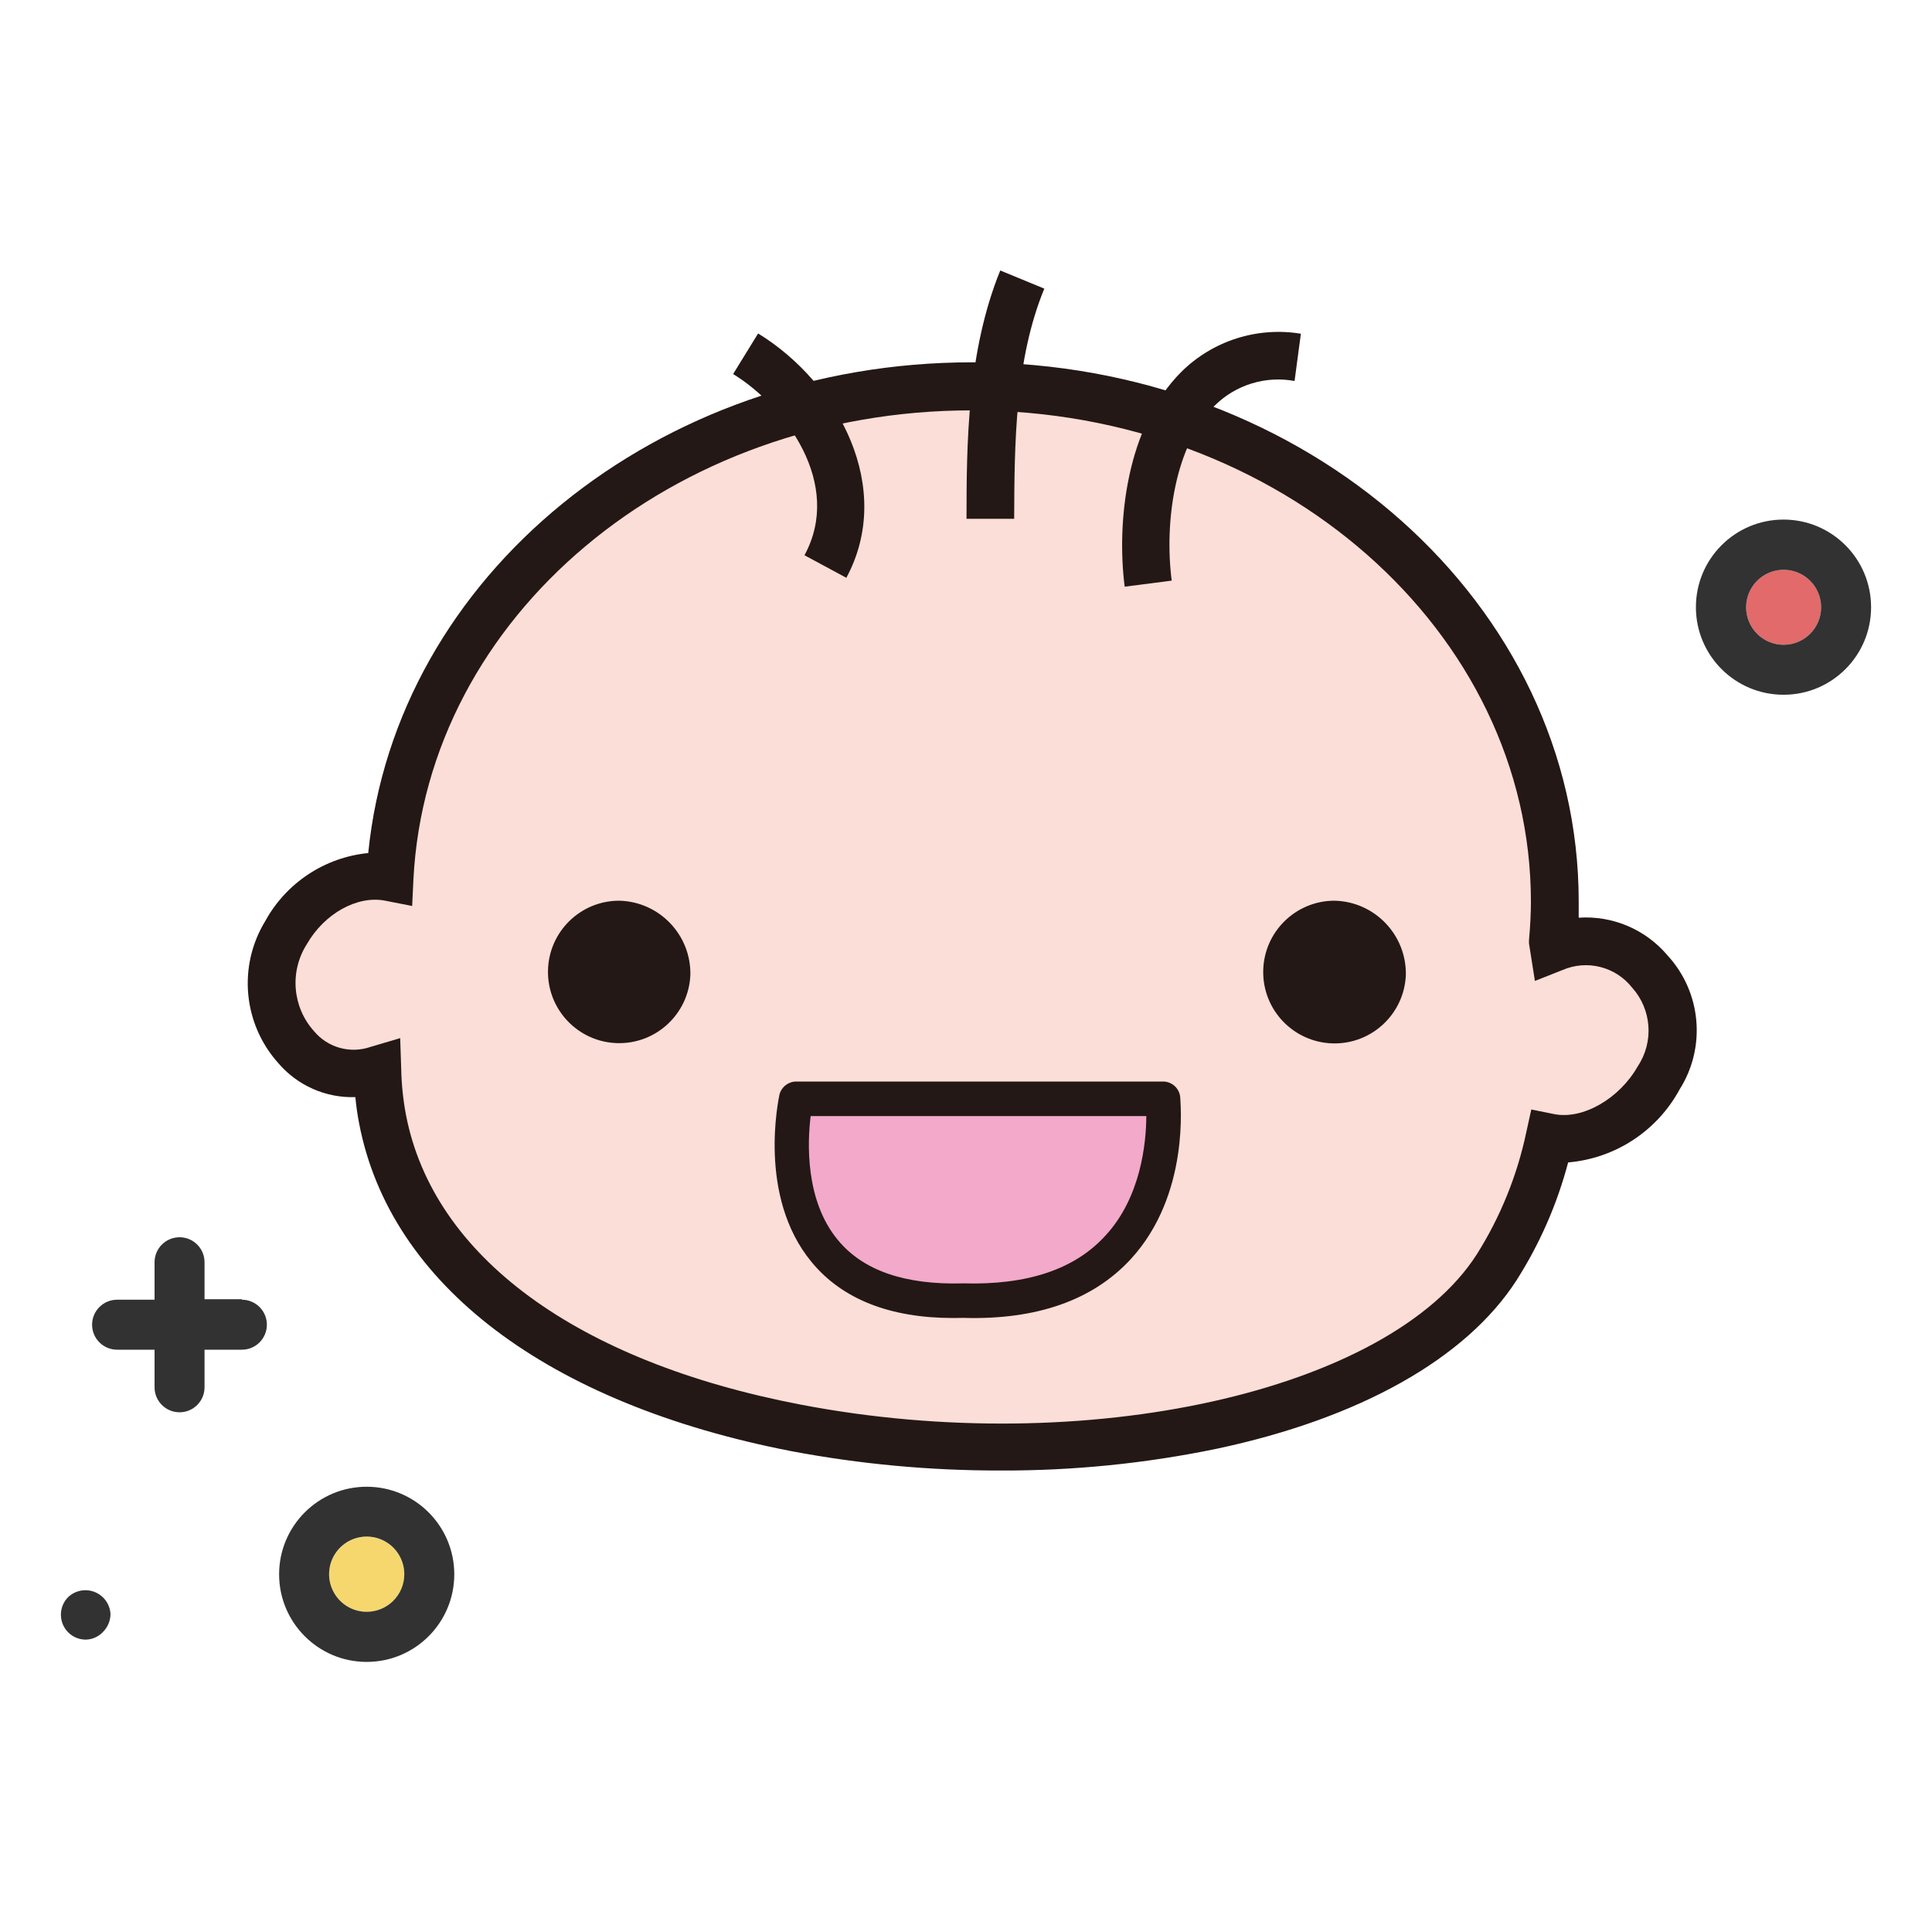
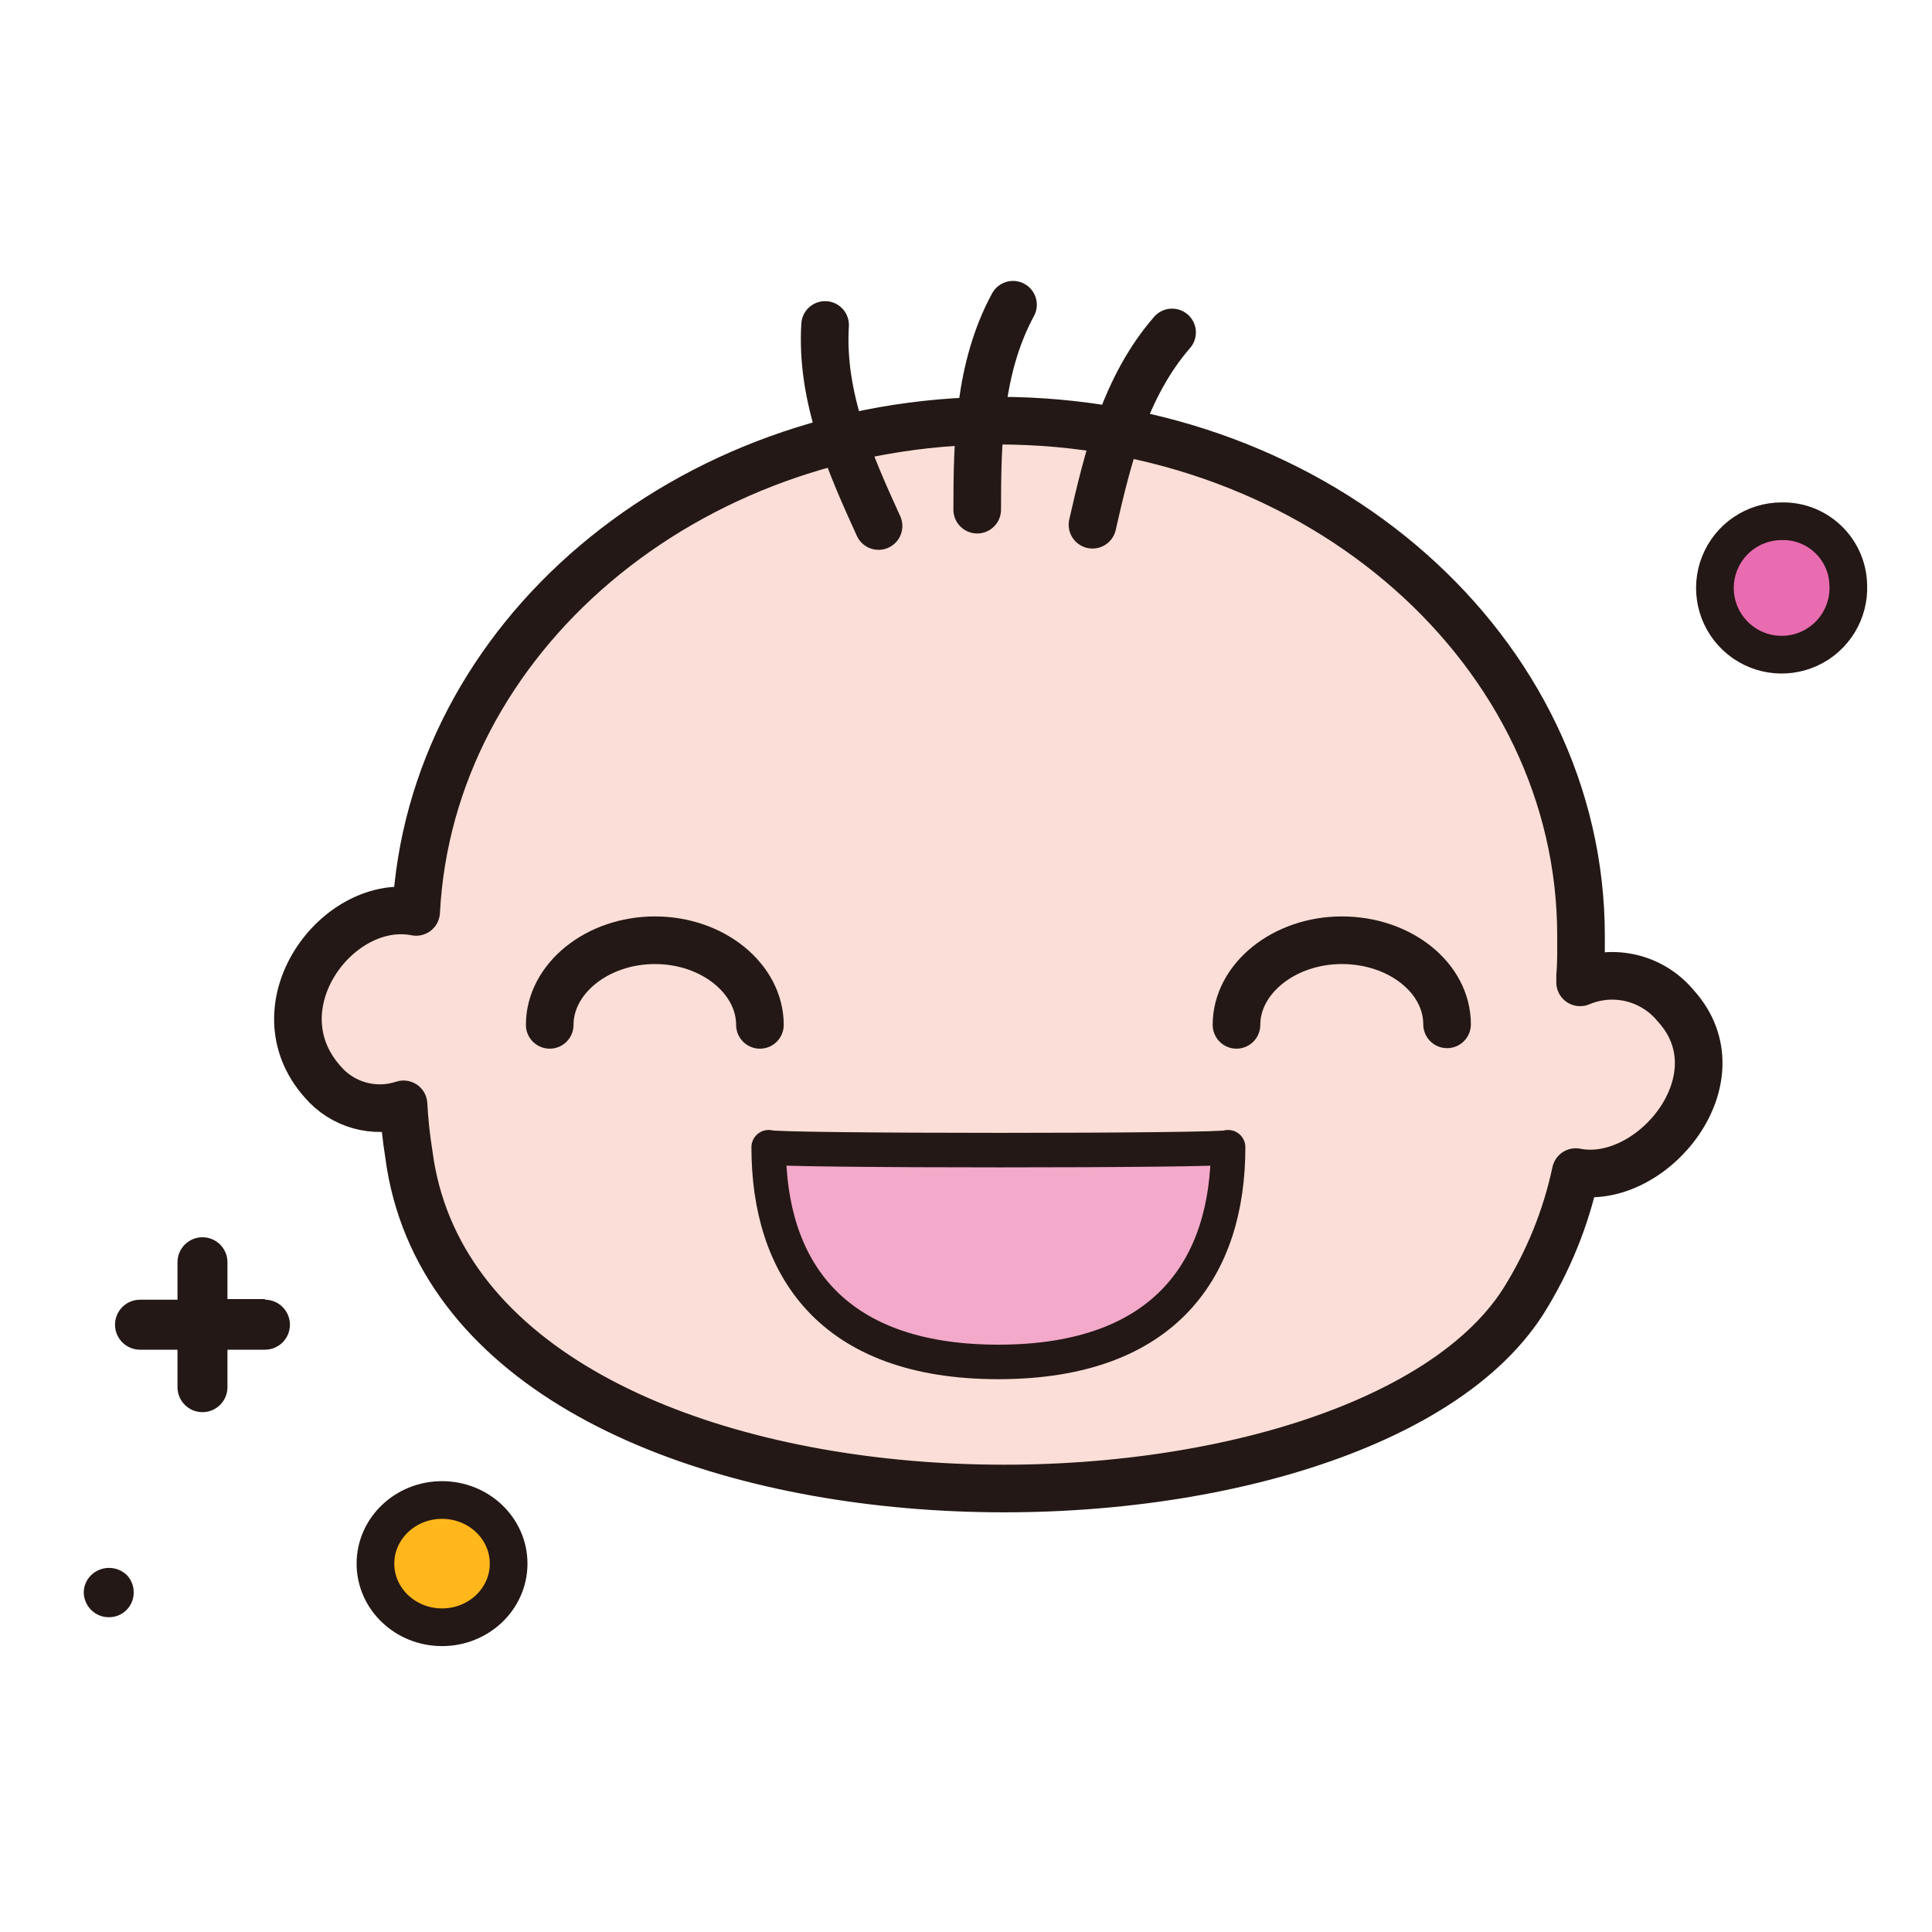
<svg xmlns="http://www.w3.org/2000/svg" id="圖層_1" data-name="圖層 1" viewBox="0 0 150 150">
-   <path d="M128.07,75.41a6.4,6.4,0,0,0-7.43-1.83c0-.14,0-.28-.07-.41.09-1.06.15-2.12.15-3.19,0-22.09-20.25-40-45.25-40C51.19,30,31.38,46.89,30.28,68.12c-6.1-1.21-12.45,7.35-7.27,13.17a5.83,5.83,0,0,0,6.29,1.76,24.39,24.39,0,0,0,.41,3.86c5.92,30.61,73,32.49,86.5,11.48A30.9,30.9,0,0,0,120.3,88.3C126.19,89.48,133.19,81.05,128.07,75.41Z" style="fill:#fbded7" />
-   <path d="M77.65,114.17a86.71,86.71,0,0,1-16.2-1.5C42.55,109,30.31,99.78,27.89,87.26c-.13-.66-.23-1.35-.3-2.08a7.54,7.54,0,0,1-6-2.66,9.27,9.27,0,0,1-1-11,10.27,10.27,0,0,1,8-5.29C30.74,44.7,51,28.13,75.47,28.13c26,0,47.1,18.77,47.1,41.85,0,.41,0,.83,0,1.27a8.29,8.29,0,0,1,6.89,2.92h0a8.59,8.59,0,0,1,.94,10.42,10.89,10.89,0,0,1-8.65,5.66,32.41,32.41,0,0,1-4,9.14c-3.91,6.08-12.17,10.73-23.28,13.09A81.3,81.3,0,0,1,77.65,114.17ZM31.07,80.6,31.15,83a21.54,21.54,0,0,0,.37,3.56c2.12,11,13.28,19.16,30.63,22.49,22.11,4.25,45.66-1,52.5-11.65a29,29,0,0,0,3.85-9.49l.39-1.77,1.78.36c2.21.44,5.06-1.19,6.49-3.72a5,5,0,0,0-.45-6.11,4.57,4.57,0,0,0-5.39-1.36l-2.15.85-.46-2.92,0-.23c.1-1.12.15-2.11.15-3,0-21-19.47-38.15-43.41-38.15-23.25,0-42.29,16-43.35,36.38L32,70.34l-2.09-.41c-2.17-.43-4.73,1-6.09,3.38a5.6,5.6,0,0,0,.56,6.75,4,4,0,0,0,4.39,1.22Z" style="fill:#231815" />
-   <path d="M28.48,119.31a2.92,2.92,0,1,0,2.91,2.91A2.92,2.92,0,0,0,28.48,119.31Z" style="fill:#f5d76e" />
-   <path d="M5.29,124a1.94,1.94,0,0,0,0,2.73,1.92,1.92,0,0,0,1.38.57A1.89,1.89,0,0,0,8,126.7a2,2,0,0,0,.58-1.37A1.95,1.95,0,0,0,5.29,124Z" style="fill:#323232" />
-   <path d="M18.78,100.87h-2.9V98A1.94,1.94,0,0,0,12,98v2.91H9.09a1.94,1.94,0,0,0,0,3.88H12v2.92a1.94,1.94,0,0,0,3.88,0v-2.92h2.9a1.94,1.94,0,0,0,0-3.88Z" style="fill:#323232" />
-   <path d="M28.48,115.43a6.8,6.8,0,1,0,6.79,6.79A6.8,6.8,0,0,0,28.48,115.43Zm0,9.71a2.92,2.92,0,1,1,2.91-2.92A2.92,2.92,0,0,1,28.48,125.14Z" style="fill:#323232" />
-   <path d="M138.48,50.06a2.91,2.91,0,1,1,2.91-2.91A2.91,2.91,0,0,1,138.48,50.06Z" style="fill:#e26a6a" />
-   <path d="M138.48,53.94a6.8,6.8,0,1,1,6.79-6.79A6.79,6.79,0,0,1,138.48,53.94Zm0-9.7a2.91,2.91,0,1,0,2.91,2.91A2.91,2.91,0,0,0,138.48,44.24Z" style="fill:#323232" />
-   <path d="M109.15,75.71a5.54,5.54,0,1,1-5.54-5.78,5.67,5.67,0,0,1,5.54,5.78" style="fill:#231815" />
-   <path d="M53.6,75.7a5.53,5.53,0,1,1-5.53-5.77A5.66,5.66,0,0,1,53.6,75.7" style="fill:#231815" />
-   <path d="M65.71,44.86l-3.25-1.75c3-5.53-1.45-11.56-5.54-14.07l1.94-3.15C65.16,29.76,69.45,37.92,65.71,44.86Z" style="fill:#231815" />
-   <path d="M78.74,40.28l-3.7,0c0-5.82.06-13,2.62-19.28l3.42,1.41C78.8,27.94,78.76,34.5,78.74,40.28Z" style="fill:#231815" />
-   <path d="M87.32,45.55c-.64-5,.13-12.43,4.41-16.69A10.72,10.72,0,0,1,101,25.91l-.49,3.67a7,7,0,0,0-6.19,1.9c-3.12,3.1-3.93,9.07-3.35,13.6Z" style="fill:#231815" />
-   <path d="M61.8,85.31H90.3S92.13,101.49,74.82,101C58.13,101.49,61.8,85.31,61.8,85.31Z" style="fill:#f3a9c9" />
-   <path d="M74,102.33c-4.9,0-8.62-1.46-11-4.36-4.2-5.09-2.55-12.63-2.48-13a1.35,1.35,0,0,1,1.31-1H90.3a1.34,1.34,0,0,1,1.33,1.19c0,.31.8,7.56-3.84,12.6-2.94,3.19-7.32,4.73-13,4.56Zm.8-2.69q7.44.21,11-3.68c2.8-3,3.19-7.27,3.2-9.31H62.94c-.25,2-.45,6.54,2.11,9.62C67,98.65,70.28,99.77,74.78,99.64Z" style="fill:#231815" />
+   <path d="M130.11,78.1a6.39,6.39,0,0,0-7.43-1.83c0-.14,0-.39,0-.53.09-1,.07-2,.07-3.08,0-22.09-20.26-40-45.25-40-24.28,0-44.09,16.92-45.19,38.14-6.1-1.2-12.45,7.35-7.27,13.18a5.84,5.84,0,0,0,6.29,1.76,36.87,36.87,0,0,0,.41,3.85c4.19,32.31,73,32.49,86.5,11.49A31,31,0,0,0,122.34,91C128.23,92.17,135.23,83.73,130.11,78.1Z" style="fill:#fbded7;stroke:#231815;stroke-linecap:round;stroke-linejoin:round;stroke-width:3.697px" />
+   <path d="M7.08,122.29a1.9,1.9,0,0,0-.58,1.36A2,2,0,0,0,7.08,125a1.92,1.92,0,0,0,1.36.56,1.91,1.91,0,0,0,1.94-1.94,1.92,1.92,0,0,0-.56-1.36A2,2,0,0,0,7.08,122.29Z" style="fill:#231815" />
+   <path d="M20.57,100.86H17.66V98a1.94,1.94,0,1,0-3.88,0v2.91H10.87a1.94,1.94,0,0,0,0,3.88h2.91v2.91a1.94,1.94,0,0,0,3.88,0v-2.91h2.91a1.94,1.94,0,0,0,0-3.88Z" style="fill:#231815" />
+   <path d="M75.87,39.57c0-5.29.12-11,2.78-15.91" style="fill:none;stroke:#231815;stroke-linecap:round;stroke-linejoin:round;stroke-width:3.697px" />
+   <path d="M68.21,40.84C66,36,63.72,30.83,64.06,25.23" style="fill:none;stroke:#231815;stroke-linecap:round;stroke-linejoin:round;stroke-width:3.697px" />
+   <path d="M84.82,40.74C86,35.57,87.32,30.05,91,25.81" style="fill:none;stroke:#231815;stroke-linecap:round;stroke-linejoin:round;stroke-width:3.697px" />
+   <ellipse cx="34.32" cy="121.4" rx="5.17" ry="4.94" style="fill:#ffb71b;stroke:#231815;stroke-linecap:round;stroke-linejoin:round;stroke-width:2.926px" />
+   <path d="M143.5,45.4a5.18,5.18,0,1,1-5.18-4.93A5.06,5.06,0,0,1,143.5,45.4Z" style="fill:#e96bb0;stroke:#231815;stroke-linecap:round;stroke-linejoin:round;stroke-width:2.926px" />
+   <path d="M95.35,89.07c0,9.21-4.72,16.67-17.84,16.67S59.68,98.28,59.68,89.07C60,89.37,95.35,89.37,95.35,89.07Z" style="fill:#f3a9c9;stroke:#231815;stroke-linecap:round;stroke-linejoin:round;stroke-width:2.68px" />
+   <path d="M42.68,79.57C42.68,76,46.34,73,50.85,73S59,76,59,79.57" style="fill:none;stroke:#231815;stroke-linecap:round;stroke-linejoin:round;stroke-width:3.697px" />
+   <path d="M96,79.57C96,76,99.67,73,104.18,73s8.17,2.92,8.17,6.53" style="fill:none;stroke:#231815;stroke-linecap:round;stroke-linejoin:round;stroke-width:3.697px" />
</svg>
